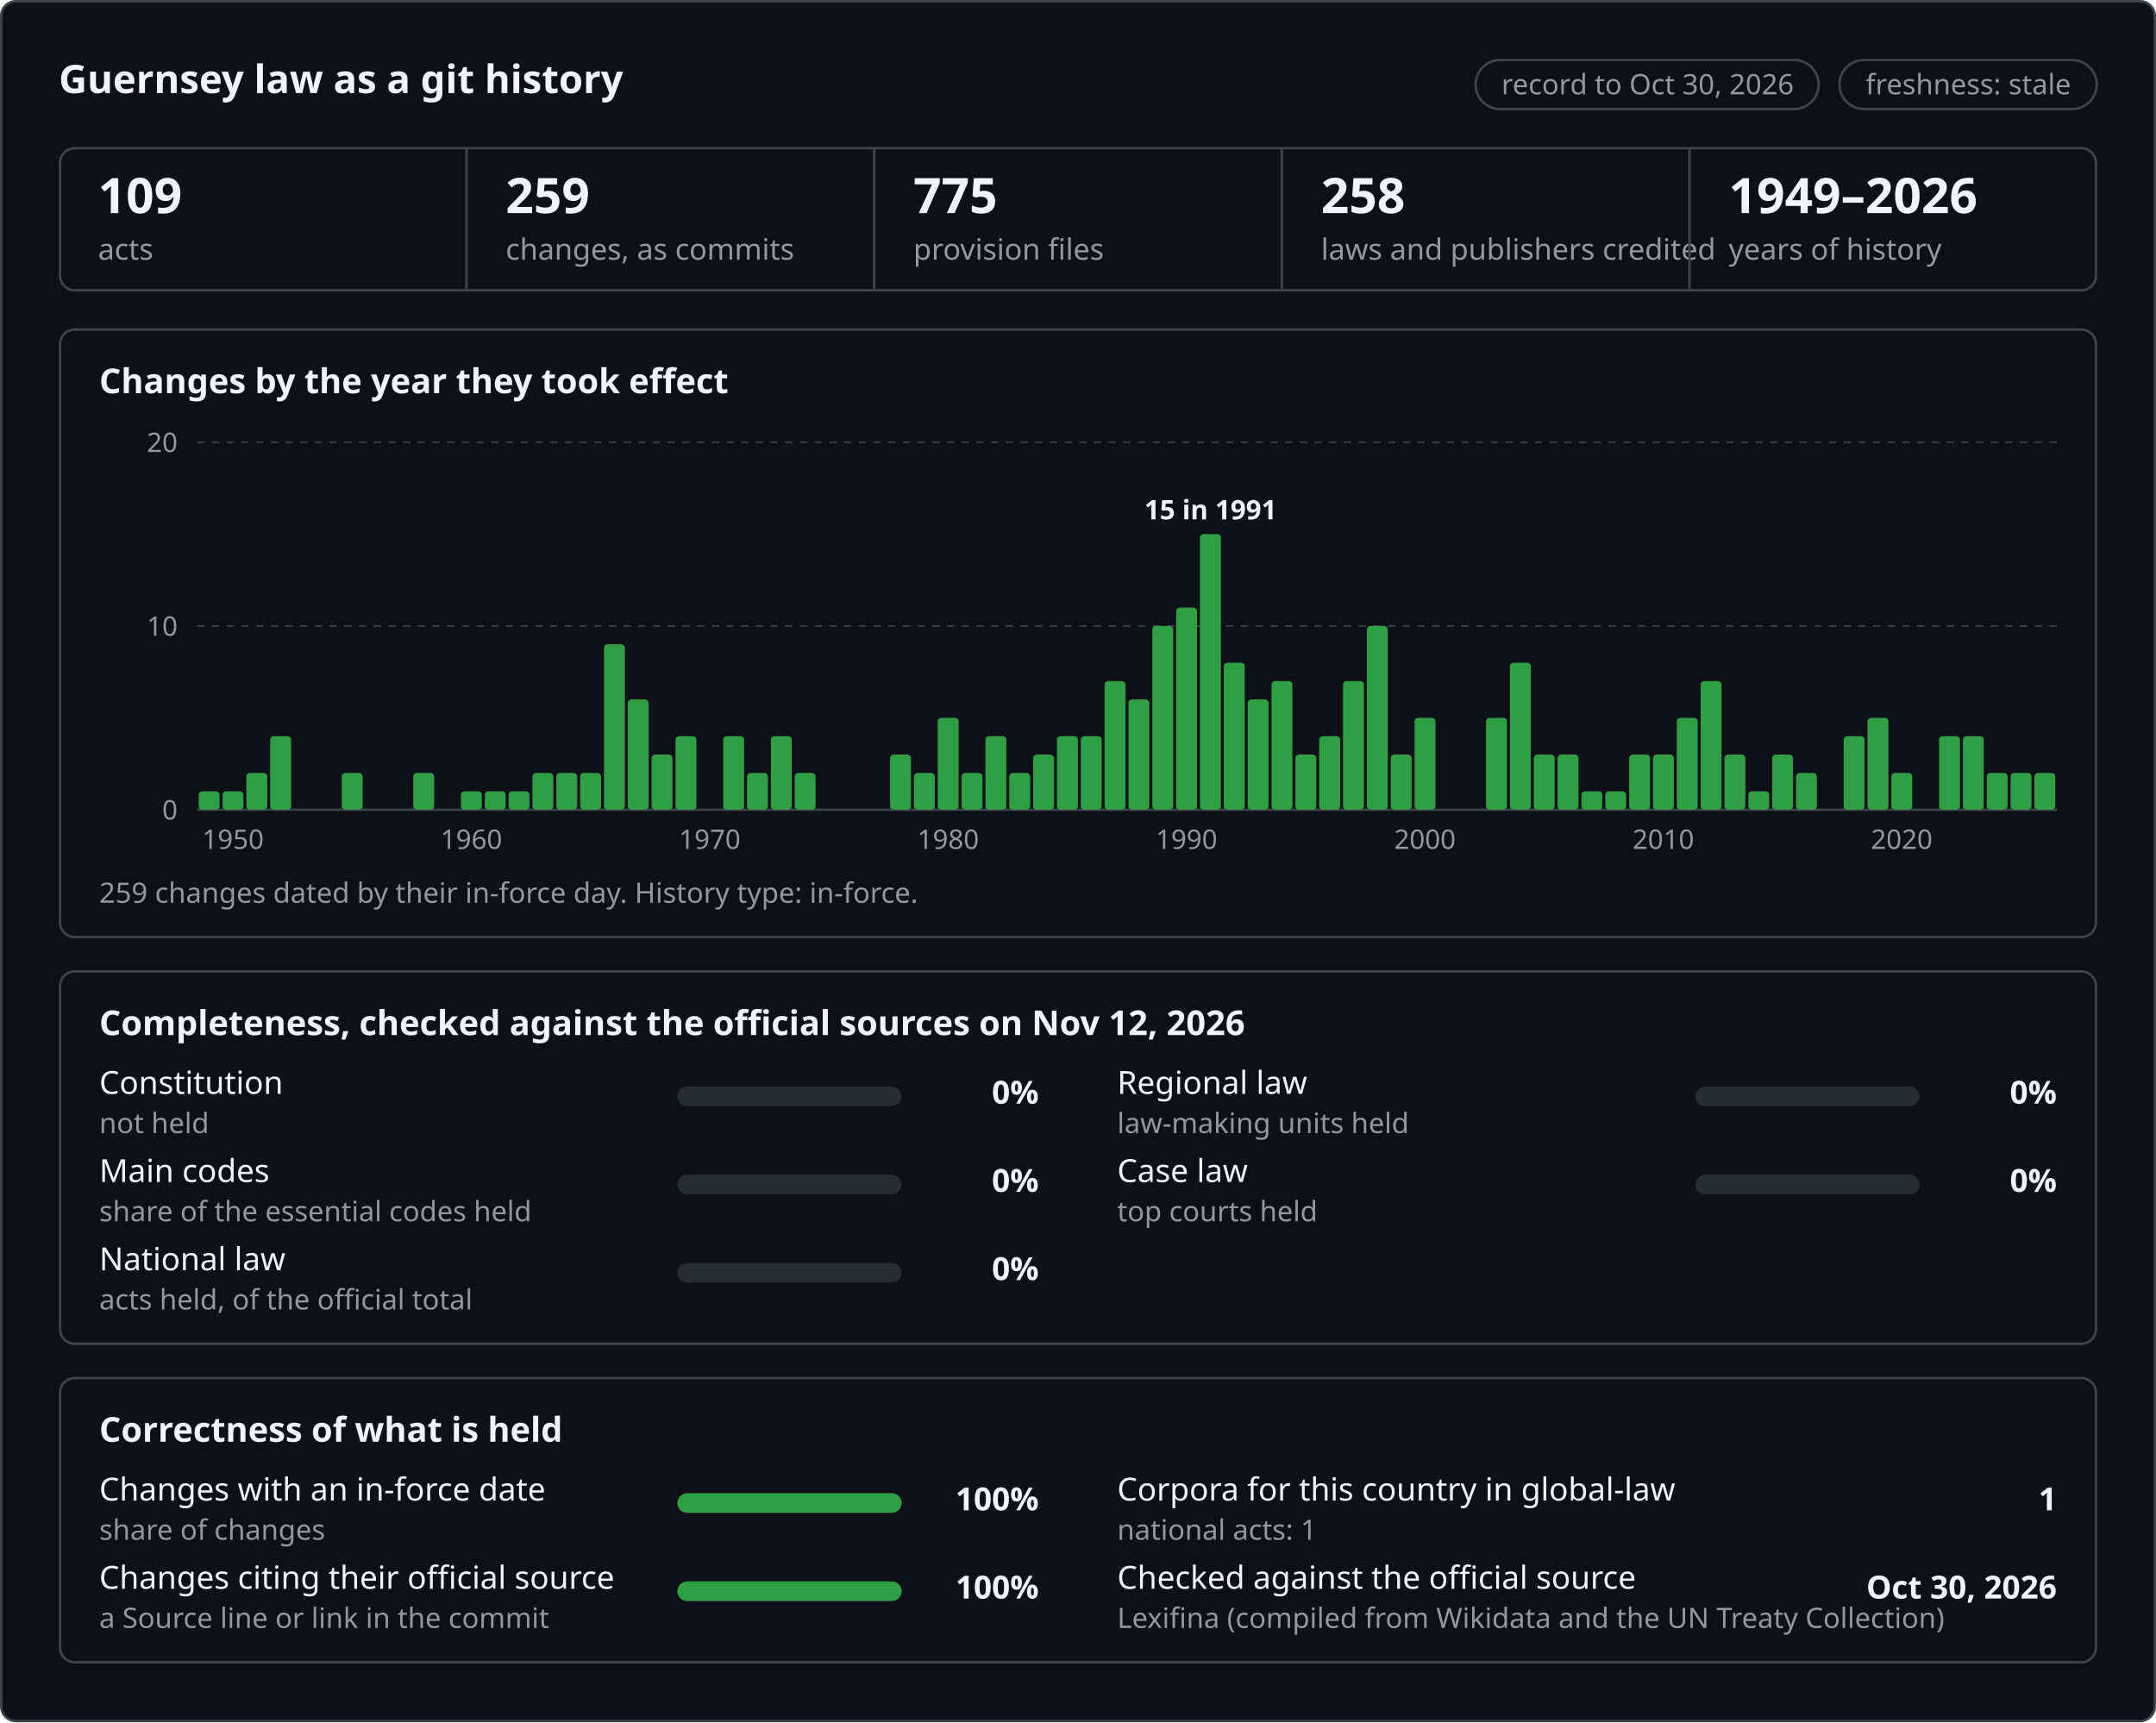
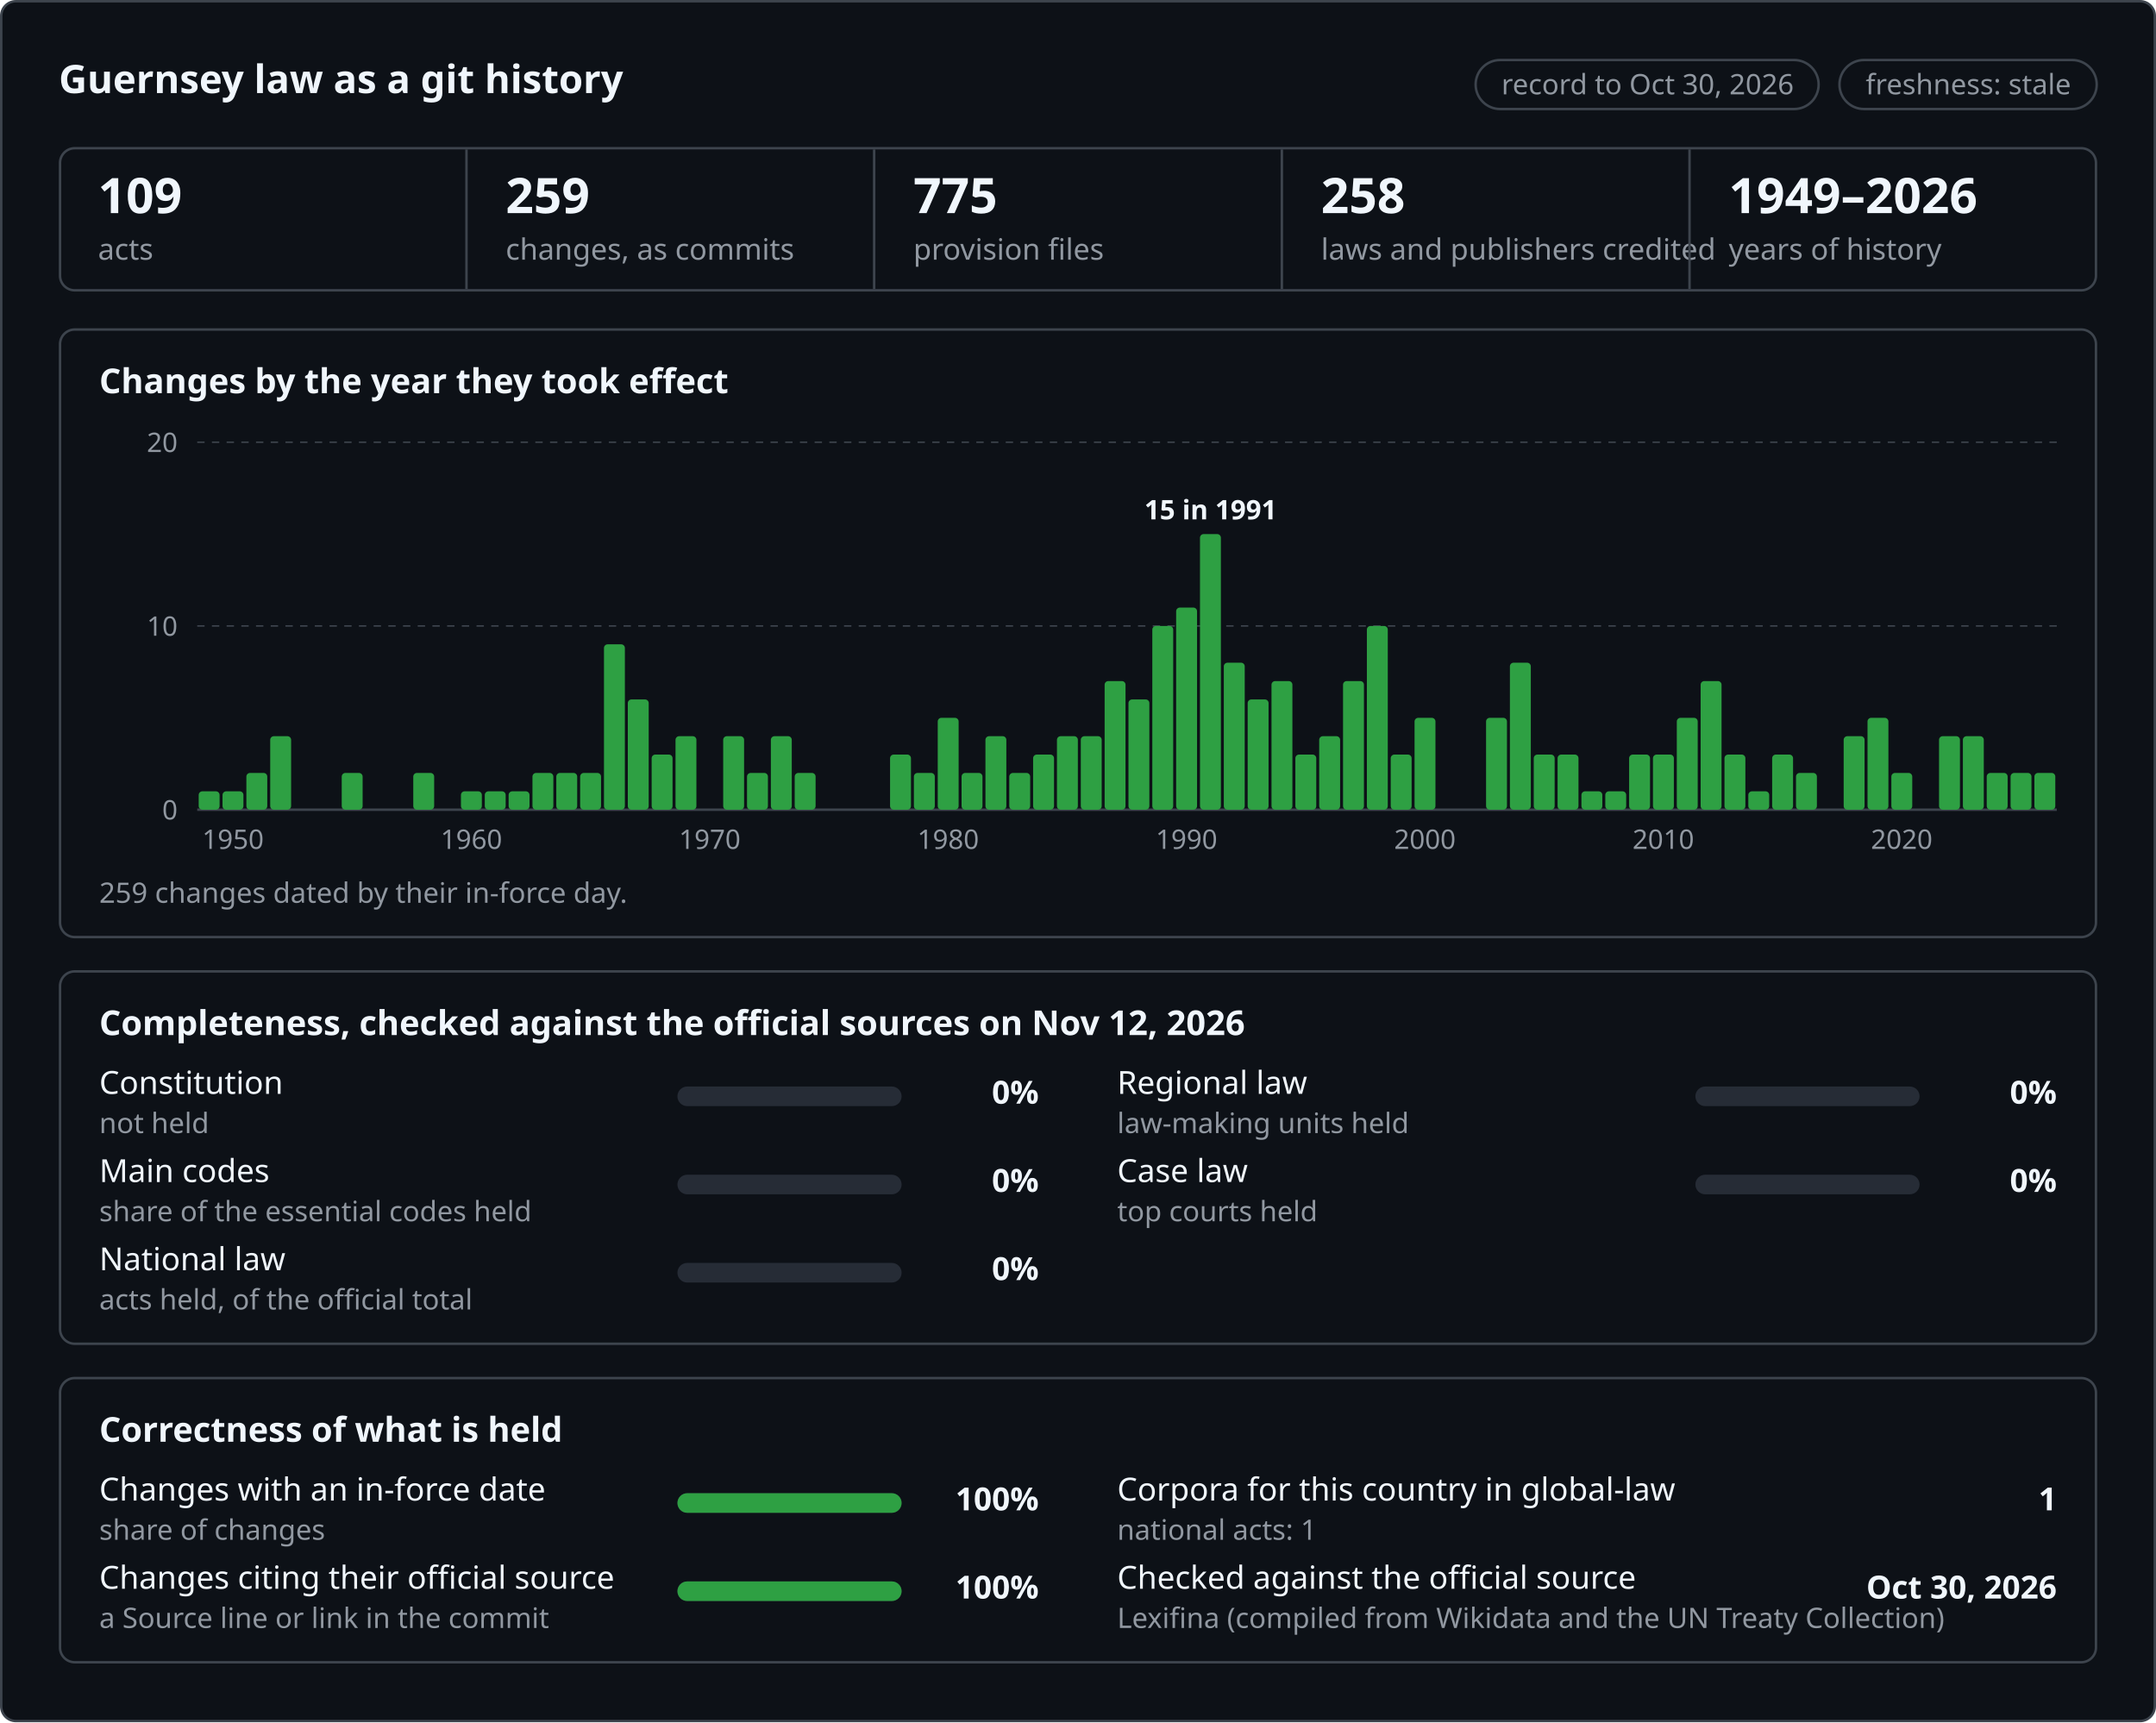
<svg xmlns="http://www.w3.org/2000/svg" width="880" height="703" viewBox="0 0 880 703" font-family="-apple-system,BlinkMacSystemFont,Segoe UI,Noto Sans,Helvetica,Arial,sans-serif">
  <rect x="0.5" y="0.5" width="879" height="702" rx="6" fill="#0d1117" stroke="#3d444d" />
  <text x="24" y="38" font-size="16" font-weight="600" fill="#f0f6fc">Guernsey law as a git history</text>
  <rect x="602.3" y="24.5" width="140" height="20" rx="10" fill="none" stroke="#3d444d" />
  <text x="672.5" y="38.5" font-size="11.5" font-weight="500" text-anchor="middle" fill="#9198a1">record to Oct 30, 2026</text>
  <rect x="750.8" y="24.5" width="105" height="20" rx="10" fill="none" stroke="#3d444d" />
  <text x="803.4" y="38.5" font-size="11.5" font-weight="500" text-anchor="middle" fill="#9198a1">freshness: stale</text>
  <rect x="24.5" y="60.5" width="831" height="58" rx="6" fill="#0d1117" stroke="#3d444d" />
  <text x="40.0" y="87" font-size="20" font-weight="600" fill="#f0f6fc">109</text>
  <text x="40.0" y="106" font-size="12" fill="#9198a1">acts</text>
  <line x1="190.4" y1="61" x2="190.4" y2="118" stroke="#3d444d" />
  <text x="206.4" y="87" font-size="20" font-weight="600" fill="#f0f6fc">259</text>
  <text x="206.4" y="106" font-size="12" fill="#9198a1">changes, as commits</text>
  <line x1="356.8" y1="61" x2="356.8" y2="118" stroke="#3d444d" />
  <text x="372.8" y="87" font-size="20" font-weight="600" fill="#f0f6fc">775</text>
  <text x="372.8" y="106" font-size="12" fill="#9198a1">provision files</text>
  <line x1="523.2" y1="61" x2="523.2" y2="118" stroke="#3d444d" />
  <text x="539.2" y="87" font-size="20" font-weight="600" fill="#f0f6fc">258</text>
  <text x="539.2" y="106" font-size="12" fill="#9198a1" textLength="142" lengthAdjust="spacingAndGlyphs">laws and publishers credited</text>
  <line x1="689.6" y1="61" x2="689.6" y2="118" stroke="#3d444d" />
  <text x="705.6" y="87" font-size="20" font-weight="600" fill="#f0f6fc">1949–2026</text>
  <text x="705.6" y="106" font-size="12" fill="#9198a1">years of history</text>
  <rect x="24.5" y="134.5" width="831" height="248" rx="6" fill="#0d1117" stroke="#3d444d" />
  <text x="40.5" y="160.5" font-size="14" font-weight="600" fill="#f0f6fc">Changes by the year they took effect</text>
  <line x1="80.5" y1="330.5" x2="839.5" y2="330.5" stroke="#3d444d" stroke-width="1" />
  <text x="72.5" y="334.5" font-size="11" text-anchor="end" fill="#9198a1">0</text>
  <line x1="80.5" y1="255.5" x2="839.5" y2="255.5" stroke="#3d444d" stroke-width="0.6" stroke-dasharray="3 3" />
  <text x="72.5" y="259.5" font-size="11" text-anchor="end" fill="#9198a1">10</text>
  <line x1="80.5" y1="180.5" x2="839.5" y2="180.5" stroke="#3d444d" stroke-width="0.6" stroke-dasharray="3 3" />
  <text x="72.5" y="184.5" font-size="11" text-anchor="end" fill="#9198a1">20</text>
  <rect x="81.10" y="323.0" width="8.53" height="7.5" rx="1.5" fill="#2ea043" />
  <rect x="90.83" y="323.0" width="8.53" height="7.5" rx="1.5" fill="#2ea043" />
  <text x="95.1" y="346.5" font-size="11" text-anchor="middle" fill="#9198a1">1950</text>
  <rect x="100.56" y="315.5" width="8.53" height="15.0" rx="1.5" fill="#2ea043" />
  <rect x="110.29" y="300.5" width="8.53" height="30.0" rx="1.5" fill="#2ea043" />
  <rect x="139.48" y="315.5" width="8.53" height="15.0" rx="1.5" fill="#2ea043" />
  <rect x="168.68" y="315.5" width="8.53" height="15.0" rx="1.5" fill="#2ea043" />
  <rect x="188.14" y="323.0" width="8.53" height="7.5" rx="1.5" fill="#2ea043" />
  <text x="192.4" y="346.5" font-size="11" text-anchor="middle" fill="#9198a1">1960</text>
  <rect x="197.87" y="323.0" width="8.53" height="7.5" rx="1.5" fill="#2ea043" />
  <rect x="207.60" y="323.0" width="8.53" height="7.5" rx="1.5" fill="#2ea043" />
  <rect x="217.33" y="315.5" width="8.53" height="15.0" rx="1.5" fill="#2ea043" />
  <rect x="227.06" y="315.5" width="8.53" height="15.0" rx="1.5" fill="#2ea043" />
  <rect x="236.79" y="315.5" width="8.53" height="15.0" rx="1.5" fill="#2ea043" />
  <rect x="246.52" y="263.0" width="8.53" height="67.5" rx="1.5" fill="#2ea043" />
  <rect x="256.25" y="285.5" width="8.53" height="45.0" rx="1.5" fill="#2ea043" />
  <rect x="265.98" y="308.0" width="8.53" height="22.5" rx="1.5" fill="#2ea043" />
  <rect x="275.72" y="300.5" width="8.53" height="30.0" rx="1.5" fill="#2ea043" />
  <text x="289.7" y="346.5" font-size="11" text-anchor="middle" fill="#9198a1">1970</text>
  <rect x="295.18" y="300.5" width="8.53" height="30.0" rx="1.5" fill="#2ea043" />
  <rect x="304.91" y="315.5" width="8.53" height="15.0" rx="1.5" fill="#2ea043" />
  <rect x="314.64" y="300.5" width="8.53" height="30.0" rx="1.5" fill="#2ea043" />
  <rect x="324.37" y="315.5" width="8.53" height="15.0" rx="1.5" fill="#2ea043" />
  <rect x="363.29" y="308.0" width="8.53" height="22.5" rx="1.5" fill="#2ea043" />
  <rect x="373.02" y="315.5" width="8.53" height="15.0" rx="1.5" fill="#2ea043" />
  <rect x="382.75" y="293.0" width="8.53" height="37.5" rx="1.5" fill="#2ea043" />
  <text x="387.0" y="346.5" font-size="11" text-anchor="middle" fill="#9198a1">1980</text>
  <rect x="392.48" y="315.5" width="8.53" height="15.0" rx="1.5" fill="#2ea043" />
  <rect x="402.22" y="300.5" width="8.53" height="30.0" rx="1.5" fill="#2ea043" />
  <rect x="411.95" y="315.5" width="8.53" height="15.0" rx="1.5" fill="#2ea043" />
  <rect x="421.68" y="308.0" width="8.53" height="22.5" rx="1.5" fill="#2ea043" />
  <rect x="431.41" y="300.5" width="8.53" height="30.0" rx="1.5" fill="#2ea043" />
  <rect x="441.14" y="300.5" width="8.53" height="30.0" rx="1.5" fill="#2ea043" />
  <rect x="450.87" y="278.0" width="8.53" height="52.5" rx="1.5" fill="#2ea043" />
  <rect x="460.60" y="285.5" width="8.53" height="45.0" rx="1.5" fill="#2ea043" />
  <rect x="470.33" y="255.5" width="8.53" height="75.0" rx="1.5" fill="#2ea043" />
  <rect x="480.06" y="248.0" width="8.53" height="82.5" rx="1.5" fill="#2ea043" />
  <text x="484.3" y="346.5" font-size="11" text-anchor="middle" fill="#9198a1">1990</text>
  <rect x="489.79" y="218.0" width="8.53" height="112.5" rx="1.5" fill="#2ea043" />
  <text x="494.1" y="212.0" font-size="11" font-weight="600" text-anchor="middle" fill="#f0f6fc">15 in 1991</text>
  <rect x="499.52" y="270.5" width="8.53" height="60.0" rx="1.5" fill="#2ea043" />
  <rect x="509.25" y="285.5" width="8.53" height="45.0" rx="1.5" fill="#2ea043" />
  <rect x="518.98" y="278.0" width="8.53" height="52.5" rx="1.5" fill="#2ea043" />
  <rect x="528.72" y="308.0" width="8.53" height="22.5" rx="1.5" fill="#2ea043" />
  <rect x="538.45" y="300.5" width="8.53" height="30.0" rx="1.5" fill="#2ea043" />
  <rect x="548.18" y="278.0" width="8.53" height="52.5" rx="1.5" fill="#2ea043" />
  <rect x="557.91" y="255.5" width="8.53" height="75.0" rx="1.5" fill="#2ea043" />
  <rect x="567.64" y="308.0" width="8.53" height="22.5" rx="1.5" fill="#2ea043" />
  <rect x="577.37" y="293.0" width="8.53" height="37.5" rx="1.5" fill="#2ea043" />
  <text x="581.6" y="346.5" font-size="11" text-anchor="middle" fill="#9198a1">2000</text>
  <rect x="606.56" y="293.0" width="8.53" height="37.5" rx="1.5" fill="#2ea043" />
  <rect x="616.29" y="270.5" width="8.53" height="60.0" rx="1.5" fill="#2ea043" />
  <rect x="626.02" y="308.0" width="8.53" height="22.5" rx="1.5" fill="#2ea043" />
  <rect x="635.75" y="308.0" width="8.53" height="22.5" rx="1.5" fill="#2ea043" />
  <rect x="645.48" y="323.0" width="8.53" height="7.5" rx="1.5" fill="#2ea043" />
  <rect x="655.22" y="323.0" width="8.53" height="7.5" rx="1.5" fill="#2ea043" />
  <rect x="664.95" y="308.0" width="8.53" height="22.5" rx="1.5" fill="#2ea043" />
  <rect x="674.68" y="308.0" width="8.53" height="22.5" rx="1.5" fill="#2ea043" />
  <text x="678.9" y="346.5" font-size="11" text-anchor="middle" fill="#9198a1">2010</text>
  <rect x="684.41" y="293.0" width="8.53" height="37.5" rx="1.5" fill="#2ea043" />
  <rect x="694.14" y="278.0" width="8.53" height="52.5" rx="1.5" fill="#2ea043" />
  <rect x="703.87" y="308.0" width="8.53" height="22.5" rx="1.5" fill="#2ea043" />
  <rect x="713.60" y="323.0" width="8.53" height="7.5" rx="1.5" fill="#2ea043" />
  <rect x="723.33" y="308.0" width="8.53" height="22.5" rx="1.5" fill="#2ea043" />
  <rect x="733.06" y="315.5" width="8.53" height="15.0" rx="1.5" fill="#2ea043" />
  <rect x="752.52" y="300.5" width="8.53" height="30.0" rx="1.5" fill="#2ea043" />
  <rect x="762.25" y="293.0" width="8.53" height="37.5" rx="1.5" fill="#2ea043" />
  <rect x="771.98" y="315.5" width="8.53" height="15.0" rx="1.5" fill="#2ea043" />
  <text x="776.2" y="346.5" font-size="11" text-anchor="middle" fill="#9198a1">2020</text>
  <rect x="791.45" y="300.5" width="8.53" height="30.0" rx="1.5" fill="#2ea043" />
  <rect x="801.18" y="300.5" width="8.53" height="30.0" rx="1.5" fill="#2ea043" />
  <rect x="810.91" y="315.5" width="8.53" height="15.0" rx="1.5" fill="#2ea043" />
  <rect x="820.64" y="315.5" width="8.53" height="15.0" rx="1.5" fill="#2ea043" />
  <rect x="830.37" y="315.5" width="8.53" height="15.0" rx="1.5" fill="#2ea043" />
-   <text x="40.5" y="368.5" font-size="11.5" fill="#9198a1">259 changes dated by their in-force day. History type: in-force.</text>
+   <text x="40.5" y="368.5" font-size="11.5" fill="#9198a1">259 changes dated by their in-force day.</text>
  <rect x="24.5" y="396.5" width="831" height="152" rx="6" fill="#0d1117" stroke="#3d444d" />
  <text x="40.5" y="422.5" font-size="14" font-weight="600" fill="#f0f6fc">Completeness, checked against the official sources on Nov 12, 2026</text>
  <text x="40.5" y="446.5" font-size="13" fill="#f0f6fc">Constitution</text>
  <text x="40.5" y="462.5" font-size="11.5" fill="#9198a1">not held</text>
  <g>
    <rect x="276.5" y="443.5" width="91.5" height="8" rx="4" fill="#262c36" />
  </g>
  <text x="424.0" y="450.5" font-size="13" font-weight="600" text-anchor="end" fill="#f0f6fc">0%</text>
  <text x="40.5" y="482.5" font-size="13" fill="#f0f6fc">Main codes</text>
  <text x="40.5" y="498.5" font-size="11.5" fill="#9198a1">share of the essential codes held</text>
  <g>
    <rect x="276.5" y="479.5" width="91.5" height="8" rx="4" fill="#262c36" />
  </g>
  <text x="424.0" y="486.5" font-size="13" font-weight="600" text-anchor="end" fill="#f0f6fc">0%</text>
  <text x="40.5" y="518.5" font-size="13" fill="#f0f6fc">National law</text>
  <text x="40.5" y="534.5" font-size="11.5" fill="#9198a1">acts held, of the official total</text>
  <g>
    <rect x="276.5" y="515.5" width="91.5" height="8" rx="4" fill="#262c36" />
  </g>
  <text x="424.0" y="522.5" font-size="13" font-weight="600" text-anchor="end" fill="#f0f6fc">0%</text>
  <text x="456.0" y="446.5" font-size="13" fill="#f0f6fc">Regional law</text>
  <text x="456.0" y="462.5" font-size="11.5" fill="#9198a1">law-making units held</text>
  <g>
    <rect x="692.0" y="443.5" width="91.5" height="8" rx="4" fill="#262c36" />
  </g>
  <text x="839.5" y="450.5" font-size="13" font-weight="600" text-anchor="end" fill="#f0f6fc">0%</text>
  <text x="456.0" y="482.5" font-size="13" fill="#f0f6fc">Case law</text>
  <text x="456.0" y="498.5" font-size="11.5" fill="#9198a1">top courts held</text>
  <g>
    <rect x="692.0" y="479.5" width="91.5" height="8" rx="4" fill="#262c36" />
  </g>
  <text x="839.5" y="486.5" font-size="13" font-weight="600" text-anchor="end" fill="#f0f6fc">0%</text>
  <rect x="24.5" y="562.5" width="831" height="116" rx="6" fill="#0d1117" stroke="#3d444d" />
  <text x="40.5" y="588.5" font-size="14" font-weight="600" fill="#f0f6fc">Correctness of what is held</text>
  <text x="40.5" y="612.5" font-size="13" fill="#f0f6fc">Changes with an in-force date</text>
  <text x="40.5" y="628.5" font-size="11.5" fill="#9198a1">share of changes</text>
  <g>
    <rect x="276.5" y="609.5" width="91.5" height="8" rx="4" fill="#262c36" />
    <rect x="276.5" y="609.5" width="91.5" height="8" rx="4" fill="#2ea043" />
  </g>
  <text x="424.0" y="616.5" font-size="13" font-weight="600" text-anchor="end" fill="#f0f6fc">100%</text>
  <text x="40.5" y="648.5" font-size="13" fill="#f0f6fc">Changes citing their official source</text>
  <text x="40.5" y="664.5" font-size="11.5" fill="#9198a1">a Source line or link in the commit</text>
  <g>
    <rect x="276.5" y="645.5" width="91.5" height="8" rx="4" fill="#262c36" />
    <rect x="276.5" y="645.5" width="91.5" height="8" rx="4" fill="#2ea043" />
  </g>
  <text x="424.0" y="652.5" font-size="13" font-weight="600" text-anchor="end" fill="#f0f6fc">100%</text>
  <text x="456.0" y="612.5" font-size="13" fill="#f0f6fc">Corpora for this country in global-law</text>
  <text x="456.0" y="628.5" font-size="11.5" fill="#9198a1">national acts: 1</text>
  <text x="839.5" y="616.5" font-size="13" font-weight="600" text-anchor="end" fill="#f0f6fc">1</text>
  <text x="456.0" y="648.5" font-size="13" fill="#f0f6fc">Checked against the official source</text>
  <text x="456.0" y="664.5" font-size="11.5" fill="#9198a1">Lexifina (compiled from Wikidata and the UN Treaty Collection)</text>
  <text x="839.5" y="652.5" font-size="13" font-weight="600" text-anchor="end" fill="#f0f6fc">Oct 30, 2026</text>
</svg>
